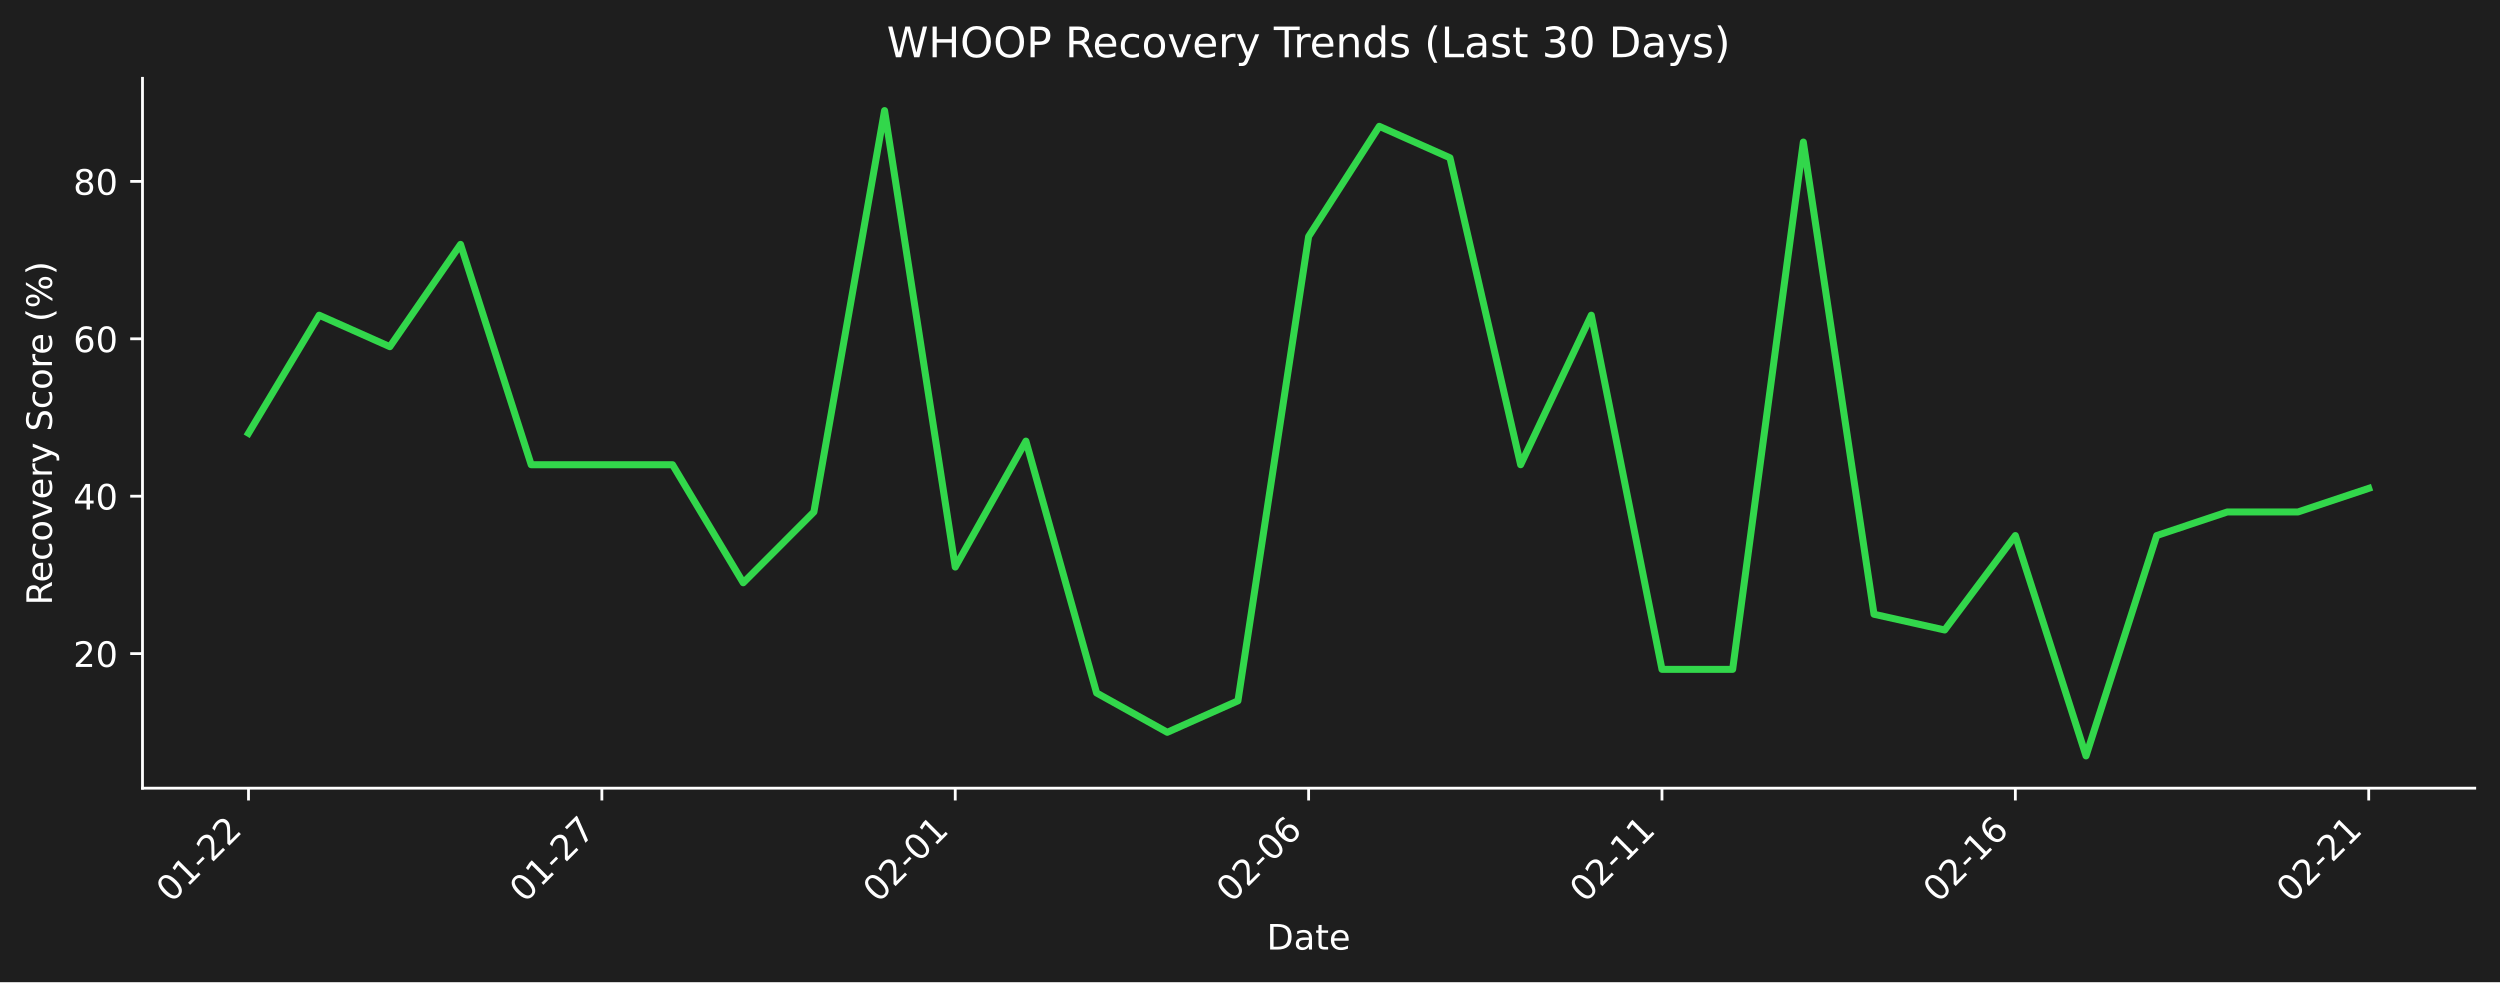
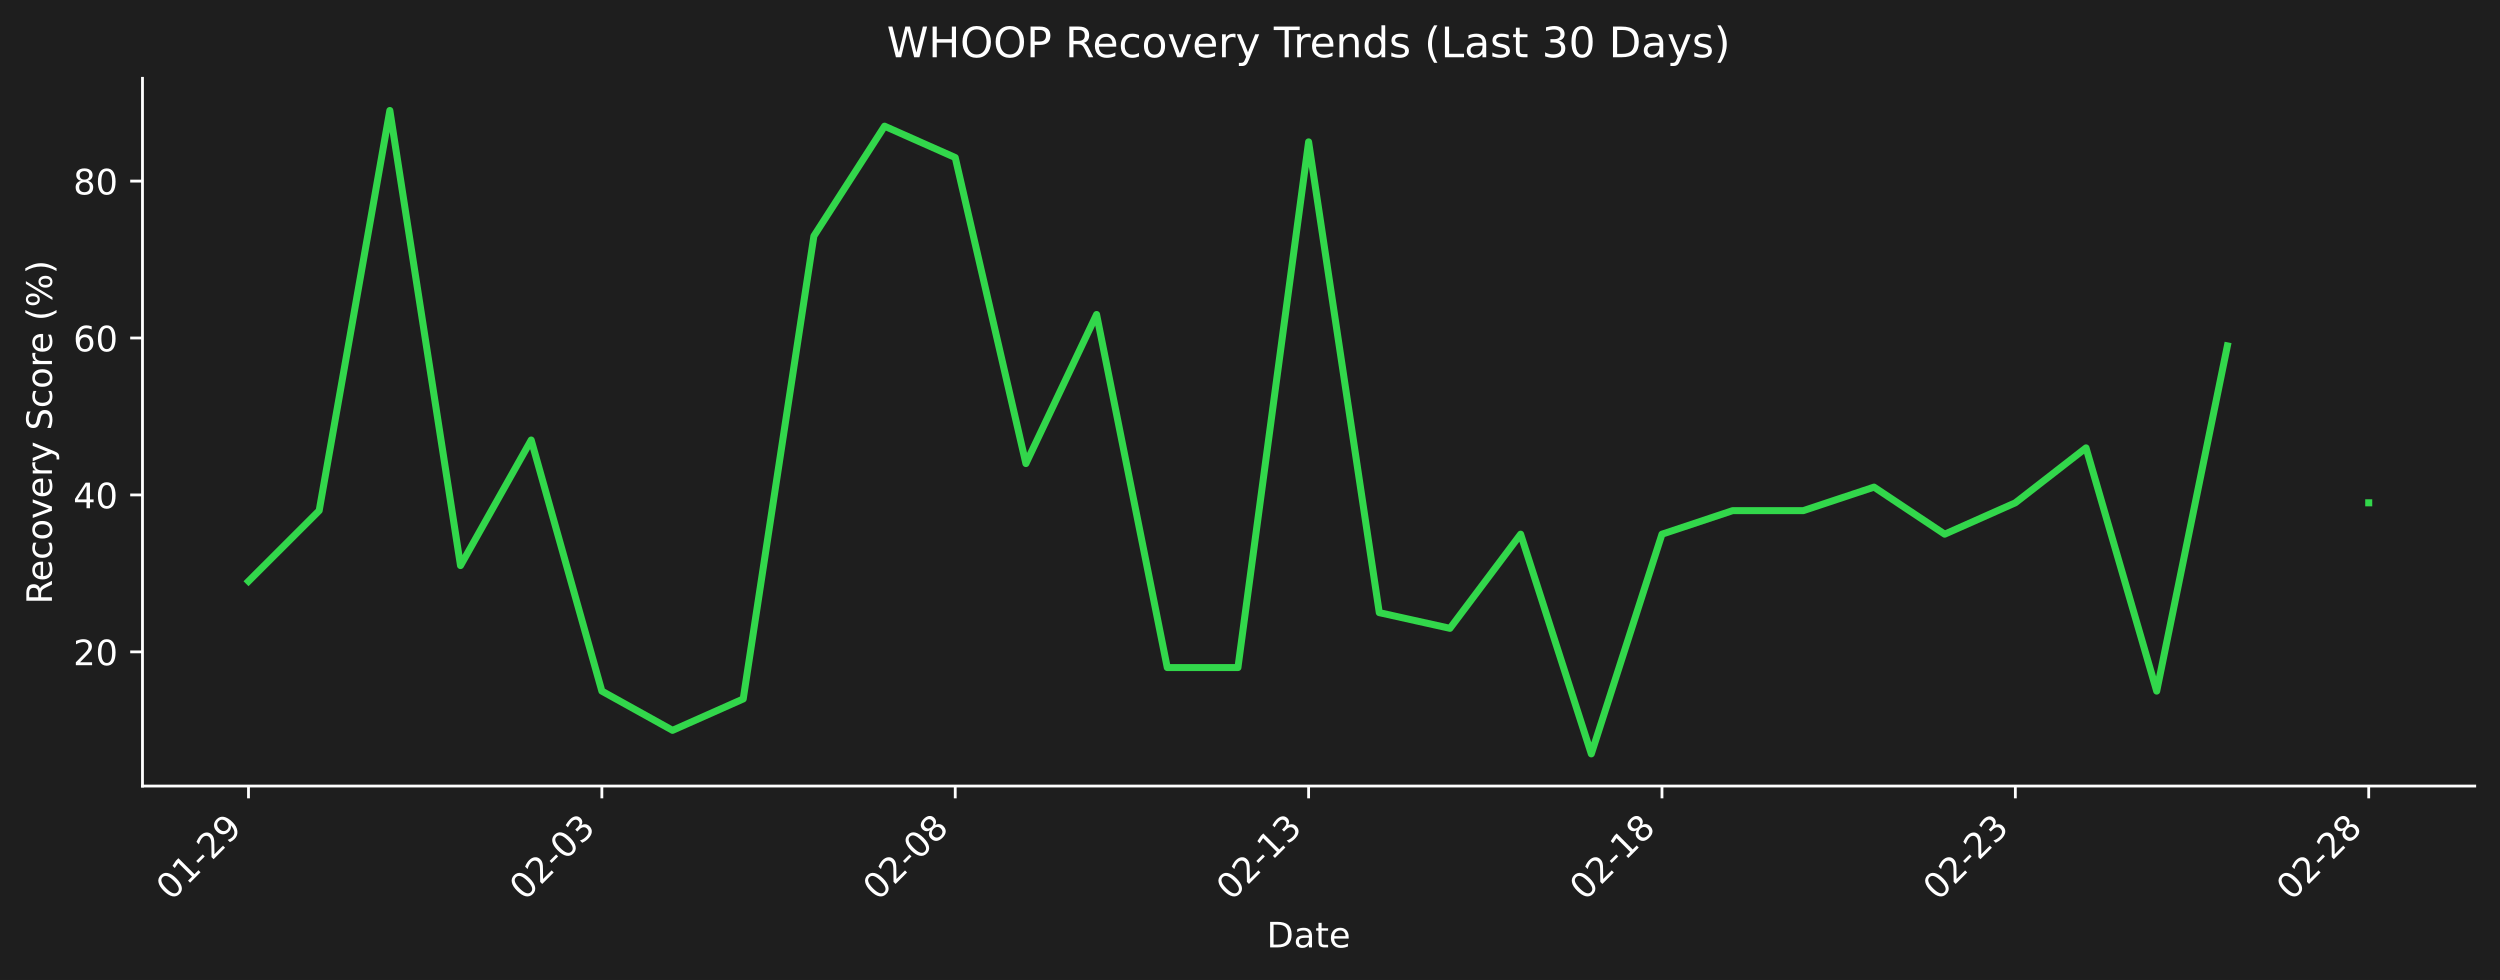
- <svg xmlns="http://www.w3.org/2000/svg" xmlns:xlink="http://www.w3.org/1999/xlink" width="712.388pt" height="279.863pt" viewBox="0 0 712.388 279.863" version="1.1">
+ <svg xmlns="http://www.w3.org/2000/svg" xmlns:xlink="http://www.w3.org/1999/xlink" width="712.433pt" height="279.271pt" viewBox="0 0 712.433 279.271" version="1.1">
  <defs>
    <style type="text/css">*{stroke-linejoin: round; stroke-linecap: butt}</style>
  </defs>
  <g id="figure_1">
    <g id="patch_1">
-       <path d="M 0 279.863  L 712.388 279.863  L 712.388 0  L 0 0  z " style="fill: #1e1e1e" />
+       <path d="M 0 279.271  L 712.433 279.271  L 712.433 0  L 0 0  z " style="fill: #1e1e1e" />
    </g>
    <g id="axes_1">
      <g id="patch_2">
-         <path d="M 40.603 224.595  L 705.188 224.595  L 705.188 22.318  L 40.603 22.318  L 40.603 224.595  z " style="fill: none" />
+         <path d="M 40.603 224.002  L 705.233 224.002  L 705.233 22.318  L 40.603 22.318  L 40.603 224.002  z " style="fill: none" />
      </g>
      <g id="matplotlib.axis_1">
        <g id="xtick_1">
          <g id="line2d_1">
            <defs>
-               <path id="m78d5b918ef" d="M 0 0  L 0 3.5  " style="stroke: #ffffff; stroke-width: 0.8" />
+               <path id="m4aaf29b519" d="M 0 0  L 0 3.5  " style="stroke: #ffffff; stroke-width: 0.8" />
            </defs>
            <g>
-               <use xlink:href="#m78d5b918ef" x="70.812" y="224.595" style="fill: #ffffff; stroke: #ffffff; stroke-width: 0.8" />
+               <use xlink:href="#m4aaf29b519" x="70.814" y="224.002" style="fill: #ffffff; stroke: #ffffff; stroke-width: 0.8" />
            </g>
          </g>
          <g id="text_1">
-             <g style="fill: #ffffff" transform="translate(48.794 257.5148) rotate(-45) scale(0.1 -0.1)">
+             <g style="fill: #ffffff" transform="translate(48.79604 256.9221) rotate(-45) scale(0.1 -0.1)">
              <defs>
                <path id="DejaVuSans-30" d="M 2034 4250  Q 1547 4250 1301 3770  Q 1056 3291 1056 2328  Q 1056 1369 1301 889  Q 1547 409 2034 409  Q 2525 409 2770 889  Q 3016 1369 3016 2328  Q 3016 3291 2770 3770  Q 2525 4250 2034 4250  z M 2034 4750  Q 2819 4750 3233 4129  Q 3647 3509 3647 2328  Q 3647 1150 3233 529  Q 2819 -91 2034 -91  Q 1250 -91 836 529  Q 422 1150 422 2328  Q 422 3509 836 4129  Q 1250 4750 2034 4750  z " transform="scale(0.015625)" />
                <path id="DejaVuSans-31" d="M 794 531  L 1825 531  L 1825 4091  L 703 3866  L 703 4441  L 1819 4666  L 2450 4666  L 2450 531  L 3481 531  L 3481 0  L 794 0  L 794 531  z " transform="scale(0.015625)" />
                <path id="DejaVuSans-2d" d="M 313 2009  L 1997 2009  L 1997 1497  L 313 1497  L 313 2009  z " transform="scale(0.015625)" />
                <path id="DejaVuSans-32" d="M 1228 531  L 3431 531  L 3431 0  L 469 0  L 469 531  Q 828 903 1448 1529  Q 2069 2156 2228 2338  Q 2531 2678 2651 2914  Q 2772 3150 2772 3378  Q 2772 3750 2511 3984  Q 2250 4219 1831 4219  Q 1534 4219 1204 4116  Q 875 4013 500 3803  L 500 4441  Q 881 4594 1212 4672  Q 1544 4750 1819 4750  Q 2544 4750 2975 4387  Q 3406 4025 3406 3419  Q 3406 3131 3298 2873  Q 3191 2616 2906 2266  Q 2828 2175 2409 1742  Q 1991 1309 1228 531  z " transform="scale(0.015625)" />
+                 <path id="DejaVuSans-39" d="M 703 97  L 703 672  Q 941 559 1184 500  Q 1428 441 1663 441  Q 2288 441 2617 861  Q 2947 1281 2994 2138  Q 2813 1869 2534 1725  Q 2256 1581 1919 1581  Q 1219 1581 811 2004  Q 403 2428 403 3163  Q 403 3881 828 4315  Q 1253 4750 1959 4750  Q 2769 4750 3195 4129  Q 3622 3509 3622 2328  Q 3622 1225 3098 567  Q 2575 -91 1691 -91  Q 1453 -91 1209 -44  Q 966 3 703 97  z M 1959 2075  Q 2384 2075 2632 2365  Q 2881 2656 2881 3163  Q 2881 3666 2632 3958  Q 2384 4250 1959 4250  Q 1534 4250 1286 3958  Q 1038 3666 1038 3163  Q 1038 2656 1286 2365  Q 1534 2075 1959 2075  z " transform="scale(0.015625)" />
              </defs>
              <use xlink:href="#DejaVuSans-30" />
              <use xlink:href="#DejaVuSans-31" transform="translate(63.62305 0)" />
              <use xlink:href="#DejaVuSans-2d" transform="translate(127.2461 0)" />
              <use xlink:href="#DejaVuSans-32" transform="translate(163.3301 0)" />
-               <use xlink:href="#DejaVuSans-32" transform="translate(226.9531 0)" />
+               <use xlink:href="#DejaVuSans-39" transform="translate(226.9531 0)" />
            </g>
          </g>
        </g>
        <g id="xtick_2">
          <g id="line2d_2">
            <g>
-               <use xlink:href="#m78d5b918ef" x="171.506" y="224.595" style="fill: #ffffff; stroke: #ffffff; stroke-width: 0.8" />
+               <use xlink:href="#m4aaf29b519" x="171.515" y="224.002" style="fill: #ffffff; stroke: #ffffff; stroke-width: 0.8" />
            </g>
          </g>
          <g id="text_2">
-             <g style="fill: #ffffff" transform="translate(149.4887 257.5148) rotate(-45) scale(0.1 -0.1)">
-               <defs>
-                 <path id="DejaVuSans-37" d="M 525 4666  L 3525 4666  L 3525 4397  L 1831 0  L 1172 0  L 2766 4134  L 525 4134  L 525 4666  z " transform="scale(0.015625)" />
-               </defs>
-               <use xlink:href="#DejaVuSans-30" />
-               <use xlink:href="#DejaVuSans-31" transform="translate(63.62305 0)" />
-               <use xlink:href="#DejaVuSans-2d" transform="translate(127.2461 0)" />
-               <use xlink:href="#DejaVuSans-32" transform="translate(163.3301 0)" />
-               <use xlink:href="#DejaVuSans-37" transform="translate(226.9531 0)" />
+             <g style="fill: #ffffff" transform="translate(149.4976 256.9221) rotate(-45) scale(0.1 -0.1)">
+               <defs>
+                 <path id="DejaVuSans-33" d="M 2597 2516  Q 3050 2419 3304 2112  Q 3559 1806 3559 1356  Q 3559 666 3084 287  Q 2609 -91 1734 -91  Q 1441 -91 1130 -33  Q 819 25 488 141  L 488 750  Q 750 597 1062 519  Q 1375 441 1716 441  Q 2309 441 2620 675  Q 2931 909 2931 1356  Q 2931 1769 2642 2001  Q 2353 2234 1838 2234  L 1294 2234  L 1294 2753  L 1863 2753  Q 2328 2753 2575 2939  Q 2822 3125 2822 3475  Q 2822 3834 2567 4026  Q 2313 4219 1838 4219  Q 1578 4219 1281 4162  Q 984 4106 628 3988  L 628 4550  Q 988 4650 1302 4700  Q 1616 4750 1894 4750  Q 2613 4750 3031 4423  Q 3450 4097 3450 3541  Q 3450 3153 3228 2886  Q 3006 2619 2597 2516  z " transform="scale(0.015625)" />
+               </defs>
+               <use xlink:href="#DejaVuSans-30" />
+               <use xlink:href="#DejaVuSans-32" transform="translate(63.62305 0)" />
+               <use xlink:href="#DejaVuSans-2d" transform="translate(127.2461 0)" />
+               <use xlink:href="#DejaVuSans-30" transform="translate(163.3301 0)" />
+               <use xlink:href="#DejaVuSans-33" transform="translate(226.9531 0)" />
            </g>
          </g>
        </g>
        <g id="xtick_3">
          <g id="line2d_3">
            <g>
-               <use xlink:href="#m78d5b918ef" x="272.201" y="224.595" style="fill: #ffffff; stroke: #ffffff; stroke-width: 0.8" />
+               <use xlink:href="#m4aaf29b519" x="272.217" y="224.002" style="fill: #ffffff; stroke: #ffffff; stroke-width: 0.8" />
            </g>
          </g>
          <g id="text_3">
-             <g style="fill: #ffffff" transform="translate(250.1834 257.5148) rotate(-45) scale(0.1 -0.1)">
+             <g style="fill: #ffffff" transform="translate(250.1991 256.9221) rotate(-45) scale(0.1 -0.1)">
+               <defs>
+                 <path id="DejaVuSans-38" d="M 2034 2216  Q 1584 2216 1326 1975  Q 1069 1734 1069 1313  Q 1069 891 1326 650  Q 1584 409 2034 409  Q 2484 409 2743 651  Q 3003 894 3003 1313  Q 3003 1734 2745 1975  Q 2488 2216 2034 2216  z M 1403 2484  Q 997 2584 770 2862  Q 544 3141 544 3541  Q 544 4100 942 4425  Q 1341 4750 2034 4750  Q 2731 4750 3128 4425  Q 3525 4100 3525 3541  Q 3525 3141 3298 2862  Q 3072 2584 2669 2484  Q 3125 2378 3379 2068  Q 3634 1759 3634 1313  Q 3634 634 3220 271  Q 2806 -91 2034 -91  Q 1263 -91 848 271  Q 434 634 434 1313  Q 434 1759 690 2068  Q 947 2378 1403 2484  z M 1172 3481  Q 1172 3119 1398 2916  Q 1625 2713 2034 2713  Q 2441 2713 2670 2916  Q 2900 3119 2900 3481  Q 2900 3844 2670 4047  Q 2441 4250 2034 4250  Q 1625 4250 1398 4047  Q 1172 3844 1172 3481  z " transform="scale(0.015625)" />
+               </defs>
              <use xlink:href="#DejaVuSans-30" />
              <use xlink:href="#DejaVuSans-32" transform="translate(63.62305 0)" />
              <use xlink:href="#DejaVuSans-2d" transform="translate(127.2461 0)" />
              <use xlink:href="#DejaVuSans-30" transform="translate(163.3301 0)" />
-               <use xlink:href="#DejaVuSans-31" transform="translate(226.9531 0)" />
+               <use xlink:href="#DejaVuSans-38" transform="translate(226.9531 0)" />
            </g>
          </g>
        </g>
        <g id="xtick_4">
          <g id="line2d_4">
            <g>
-               <use xlink:href="#m78d5b918ef" x="372.896" y="224.595" style="fill: #ffffff; stroke: #ffffff; stroke-width: 0.8" />
+               <use xlink:href="#m4aaf29b519" x="372.918" y="224.002" style="fill: #ffffff; stroke: #ffffff; stroke-width: 0.8" />
            </g>
          </g>
          <g id="text_4">
-             <g style="fill: #ffffff" transform="translate(350.8781 257.5148) rotate(-45) scale(0.1 -0.1)">
-               <defs>
-                 <path id="DejaVuSans-36" d="M 2113 2584  Q 1688 2584 1439 2293  Q 1191 2003 1191 1497  Q 1191 994 1439 701  Q 1688 409 2113 409  Q 2538 409 2786 701  Q 3034 994 3034 1497  Q 3034 2003 2786 2293  Q 2538 2584 2113 2584  z M 3366 4563  L 3366 3988  Q 3128 4100 2886 4159  Q 2644 4219 2406 4219  Q 1781 4219 1451 3797  Q 1122 3375 1075 2522  Q 1259 2794 1537 2939  Q 1816 3084 2150 3084  Q 2853 3084 3261 2657  Q 3669 2231 3669 1497  Q 3669 778 3244 343  Q 2819 -91 2113 -91  Q 1303 -91 875 529  Q 447 1150 447 2328  Q 447 3434 972 4092  Q 1497 4750 2381 4750  Q 2619 4750 2861 4703  Q 3103 4656 3366 4563  z " transform="scale(0.015625)" />
-               </defs>
-               <use xlink:href="#DejaVuSans-30" />
-               <use xlink:href="#DejaVuSans-32" transform="translate(63.62305 0)" />
-               <use xlink:href="#DejaVuSans-2d" transform="translate(127.2461 0)" />
-               <use xlink:href="#DejaVuSans-30" transform="translate(163.3301 0)" />
-               <use xlink:href="#DejaVuSans-36" transform="translate(226.9531 0)" />
+             <g style="fill: #ffffff" transform="translate(350.9006 256.9221) rotate(-45) scale(0.1 -0.1)">
+               <use xlink:href="#DejaVuSans-30" />
+               <use xlink:href="#DejaVuSans-32" transform="translate(63.62305 0)" />
+               <use xlink:href="#DejaVuSans-2d" transform="translate(127.2461 0)" />
+               <use xlink:href="#DejaVuSans-31" transform="translate(163.3301 0)" />
+               <use xlink:href="#DejaVuSans-33" transform="translate(226.9531 0)" />
            </g>
          </g>
        </g>
        <g id="xtick_5">
          <g id="line2d_5">
            <g>
-               <use xlink:href="#m78d5b918ef" x="473.59" y="224.595" style="fill: #ffffff; stroke: #ffffff; stroke-width: 0.8" />
+               <use xlink:href="#m4aaf29b519" x="473.62" y="224.002" style="fill: #ffffff; stroke: #ffffff; stroke-width: 0.8" />
            </g>
          </g>
          <g id="text_5">
-             <g style="fill: #ffffff" transform="translate(451.5728 257.5148) rotate(-45) scale(0.1 -0.1)">
+             <g style="fill: #ffffff" transform="translate(451.6021 256.9221) rotate(-45) scale(0.1 -0.1)">
              <use xlink:href="#DejaVuSans-30" />
              <use xlink:href="#DejaVuSans-32" transform="translate(63.62305 0)" />
              <use xlink:href="#DejaVuSans-2d" transform="translate(127.2461 0)" />
              <use xlink:href="#DejaVuSans-31" transform="translate(163.3301 0)" />
-               <use xlink:href="#DejaVuSans-31" transform="translate(226.9531 0)" />
+               <use xlink:href="#DejaVuSans-38" transform="translate(226.9531 0)" />
            </g>
          </g>
        </g>
        <g id="xtick_6">
          <g id="line2d_6">
            <g>
-               <use xlink:href="#m78d5b918ef" x="574.285" y="224.595" style="fill: #ffffff; stroke: #ffffff; stroke-width: 0.8" />
+               <use xlink:href="#m4aaf29b519" x="574.321" y="224.002" style="fill: #ffffff; stroke: #ffffff; stroke-width: 0.8" />
            </g>
          </g>
          <g id="text_6">
-             <g style="fill: #ffffff" transform="translate(552.2675 257.5148) rotate(-45) scale(0.1 -0.1)">
-               <use xlink:href="#DejaVuSans-30" />
-               <use xlink:href="#DejaVuSans-32" transform="translate(63.62305 0)" />
-               <use xlink:href="#DejaVuSans-2d" transform="translate(127.2461 0)" />
-               <use xlink:href="#DejaVuSans-31" transform="translate(163.3301 0)" />
-               <use xlink:href="#DejaVuSans-36" transform="translate(226.9531 0)" />
+             <g style="fill: #ffffff" transform="translate(552.3036 256.9221) rotate(-45) scale(0.1 -0.1)">
+               <use xlink:href="#DejaVuSans-30" />
+               <use xlink:href="#DejaVuSans-32" transform="translate(63.62305 0)" />
+               <use xlink:href="#DejaVuSans-2d" transform="translate(127.2461 0)" />
+               <use xlink:href="#DejaVuSans-32" transform="translate(163.3301 0)" />
+               <use xlink:href="#DejaVuSans-33" transform="translate(226.9531 0)" />
            </g>
          </g>
        </g>
        <g id="xtick_7">
          <g id="line2d_7">
            <g>
-               <use xlink:href="#m78d5b918ef" x="674.98" y="224.595" style="fill: #ffffff; stroke: #ffffff; stroke-width: 0.8" />
+               <use xlink:href="#m4aaf29b519" x="675.023" y="224.002" style="fill: #ffffff; stroke: #ffffff; stroke-width: 0.8" />
            </g>
          </g>
          <g id="text_7">
-             <g style="fill: #ffffff" transform="translate(652.9622 257.5148) rotate(-45) scale(0.1 -0.1)">
+             <g style="fill: #ffffff" transform="translate(653.0051 256.9221) rotate(-45) scale(0.1 -0.1)">
              <use xlink:href="#DejaVuSans-30" />
              <use xlink:href="#DejaVuSans-32" transform="translate(63.62305 0)" />
              <use xlink:href="#DejaVuSans-2d" transform="translate(127.2461 0)" />
              <use xlink:href="#DejaVuSans-32" transform="translate(163.3301 0)" />
-               <use xlink:href="#DejaVuSans-31" transform="translate(226.9531 0)" />
+               <use xlink:href="#DejaVuSans-38" transform="translate(226.9531 0)" />
            </g>
          </g>
        </g>
        <g id="text_8">
-           <g style="fill: #ffffff" transform="translate(360.9448 270.5838) scale(0.1 -0.1)">
+           <g style="fill: #ffffff" transform="translate(360.9673 269.9911) scale(0.1 -0.1)">
            <defs>
              <path id="DejaVuSans-44" d="M 1259 4147  L 1259 519  L 2022 519  Q 2988 519 3436 956  Q 3884 1394 3884 2338  Q 3884 3275 3436 3711  Q 2988 4147 2022 4147  L 1259 4147  z M 628 4666  L 1925 4666  Q 3281 4666 3915 4102  Q 4550 3538 4550 2338  Q 4550 1131 3912 565  Q 3275 0 1925 0  L 628 0  L 628 4666  z " transform="scale(0.015625)" />
              <path id="DejaVuSans-61" d="M 2194 1759  Q 1497 1759 1228 1600  Q 959 1441 959 1056  Q 959 750 1161 570  Q 1363 391 1709 391  Q 2188 391 2477 730  Q 2766 1069 2766 1631  L 2766 1759  L 2194 1759  z M 3341 1997  L 3341 0  L 2766 0  L 2766 531  Q 2569 213 2275 61  Q 1981 -91 1556 -91  Q 1019 -91 701 211  Q 384 513 384 1019  Q 384 1609 779 1909  Q 1175 2209 1959 2209  L 2766 2209  L 2766 2266  Q 2766 2663 2505 2880  Q 2244 3097 1772 3097  Q 1472 3097 1187 3025  Q 903 2953 641 2809  L 641 3341  Q 956 3463 1253 3523  Q 1550 3584 1831 3584  Q 2591 3584 2966 3190  Q 3341 2797 3341 1997  z " transform="scale(0.015625)" />
              <path id="DejaVuSans-74" d="M 1172 4494  L 1172 3500  L 2356 3500  L 2356 3053  L 1172 3053  L 1172 1153  Q 1172 725 1289 603  Q 1406 481 1766 481  L 2356 481  L 2356 0  L 1766 0  Q 1100 0 847 248  Q 594 497 594 1153  L 594 3053  L 172 3053  L 172 3500  L 594 3500  L 594 4494  L 1172 4494  z " transform="scale(0.015625)" />
              <path id="DejaVuSans-65" d="M 3597 1894  L 3597 1613  L 953 1613  Q 991 1019 1311 708  Q 1631 397 2203 397  Q 2534 397 2845 478  Q 3156 559 3463 722  L 3463 178  Q 3153 47 2828 -22  Q 2503 -91 2169 -91  Q 1331 -91 842 396  Q 353 884 353 1716  Q 353 2575 817 3079  Q 1281 3584 2069 3584  Q 2775 3584 3186 3129  Q 3597 2675 3597 1894  z M 3022 2063  Q 3016 2534 2758 2815  Q 2500 3097 2075 3097  Q 1594 3097 1305 2825  Q 1016 2553 972 2059  L 3022 2063  z " transform="scale(0.015625)" />
            </defs>
            <use xlink:href="#DejaVuSans-44" />
            <use xlink:href="#DejaVuSans-61" transform="translate(77.00195 0)" />
            <use xlink:href="#DejaVuSans-74" transform="translate(138.2812 0)" />
            <use xlink:href="#DejaVuSans-65" transform="translate(177.4902 0)" />
          </g>
        </g>
      </g>
      <g id="matplotlib.axis_2">
        <g id="ytick_1">
          <g id="line2d_8">
            <defs>
-               <path id="m88e902278e" d="M 0 0  L -3.5 0  " style="stroke: #ffffff; stroke-width: 0.8" />
+               <path id="m2c0f0a4ac9" d="M 0 0  L -3.5 0  " style="stroke: #ffffff; stroke-width: 0.8" />
            </defs>
            <g>
-               <use xlink:href="#m88e902278e" x="40.603" y="186.248" style="fill: #ffffff; stroke: #ffffff; stroke-width: 0.8" />
+               <use xlink:href="#m2c0f0a4ac9" x="40.603" y="185.767" style="fill: #ffffff; stroke: #ffffff; stroke-width: 0.8" />
            </g>
          </g>
          <g id="text_9">
-             <g style="fill: #ffffff" transform="translate(20.87813 190.0467) scale(0.1 -0.1)">
+             <g style="fill: #ffffff" transform="translate(20.87813 189.5664) scale(0.1 -0.1)">
              <use xlink:href="#DejaVuSans-32" />
              <use xlink:href="#DejaVuSans-30" transform="translate(63.62305 0)" />
            </g>
          </g>
        </g>
        <g id="ytick_2">
          <g id="line2d_9">
            <g>
-               <use xlink:href="#m88e902278e" x="40.603" y="141.397" style="fill: #ffffff; stroke: #ffffff; stroke-width: 0.8" />
+               <use xlink:href="#m2c0f0a4ac9" x="40.603" y="141.048" style="fill: #ffffff; stroke: #ffffff; stroke-width: 0.8" />
            </g>
          </g>
          <g id="text_10">
-             <g style="fill: #ffffff" transform="translate(20.87813 145.196) scale(0.1 -0.1)">
+             <g style="fill: #ffffff" transform="translate(20.87813 144.8471) scale(0.1 -0.1)">
              <defs>
                <path id="DejaVuSans-34" d="M 2419 4116  L 825 1625  L 2419 1625  L 2419 4116  z M 2253 4666  L 3047 4666  L 3047 1625  L 3713 1625  L 3713 1100  L 3047 1100  L 3047 0  L 2419 0  L 2419 1100  L 313 1100  L 313 1709  L 2253 4666  z " transform="scale(0.015625)" />
              </defs>
              <use xlink:href="#DejaVuSans-34" />
              <use xlink:href="#DejaVuSans-30" transform="translate(63.62305 0)" />
            </g>
          </g>
        </g>
        <g id="ytick_3">
          <g id="line2d_10">
            <g>
-               <use xlink:href="#m88e902278e" x="40.603" y="96.546" style="fill: #ffffff; stroke: #ffffff; stroke-width: 0.8" />
+               <use xlink:href="#m2c0f0a4ac9" x="40.603" y="96.329" style="fill: #ffffff; stroke: #ffffff; stroke-width: 0.8" />
            </g>
          </g>
          <g id="text_11">
-             <g style="fill: #ffffff" transform="translate(20.87813 100.3453) scale(0.1 -0.1)">
+             <g style="fill: #ffffff" transform="translate(20.87813 100.1278) scale(0.1 -0.1)">
+               <defs>
+                 <path id="DejaVuSans-36" d="M 2113 2584  Q 1688 2584 1439 2293  Q 1191 2003 1191 1497  Q 1191 994 1439 701  Q 1688 409 2113 409  Q 2538 409 2786 701  Q 3034 994 3034 1497  Q 3034 2003 2786 2293  Q 2538 2584 2113 2584  z M 3366 4563  L 3366 3988  Q 3128 4100 2886 4159  Q 2644 4219 2406 4219  Q 1781 4219 1451 3797  Q 1122 3375 1075 2522  Q 1259 2794 1537 2939  Q 1816 3084 2150 3084  Q 2853 3084 3261 2657  Q 3669 2231 3669 1497  Q 3669 778 3244 343  Q 2819 -91 2113 -91  Q 1303 -91 875 529  Q 447 1150 447 2328  Q 447 3434 972 4092  Q 1497 4750 2381 4750  Q 2619 4750 2861 4703  Q 3103 4656 3366 4563  z " transform="scale(0.015625)" />
+               </defs>
              <use xlink:href="#DejaVuSans-36" />
              <use xlink:href="#DejaVuSans-30" transform="translate(63.62305 0)" />
            </g>
          </g>
        </g>
        <g id="ytick_4">
          <g id="line2d_11">
            <g>
-               <use xlink:href="#m88e902278e" x="40.603" y="51.695" style="fill: #ffffff; stroke: #ffffff; stroke-width: 0.8" />
+               <use xlink:href="#m2c0f0a4ac9" x="40.603" y="51.609" style="fill: #ffffff; stroke: #ffffff; stroke-width: 0.8" />
            </g>
          </g>
          <g id="text_12">
-             <g style="fill: #ffffff" transform="translate(20.87813 55.49457) scale(0.1 -0.1)">
-               <defs>
-                 <path id="DejaVuSans-38" d="M 2034 2216  Q 1584 2216 1326 1975  Q 1069 1734 1069 1313  Q 1069 891 1326 650  Q 1584 409 2034 409  Q 2484 409 2743 651  Q 3003 894 3003 1313  Q 3003 1734 2745 1975  Q 2488 2216 2034 2216  z M 1403 2484  Q 997 2584 770 2862  Q 544 3141 544 3541  Q 544 4100 942 4425  Q 1341 4750 2034 4750  Q 2731 4750 3128 4425  Q 3525 4100 3525 3541  Q 3525 3141 3298 2862  Q 3072 2584 2669 2484  Q 3125 2378 3379 2068  Q 3634 1759 3634 1313  Q 3634 634 3220 271  Q 2806 -91 2034 -91  Q 1263 -91 848 271  Q 434 634 434 1313  Q 434 1759 690 2068  Q 947 2378 1403 2484  z M 1172 3481  Q 1172 3119 1398 2916  Q 1625 2713 2034 2713  Q 2441 2713 2670 2916  Q 2900 3119 2900 3481  Q 2900 3844 2670 4047  Q 2441 4250 2034 4250  Q 1625 4250 1398 4047  Q 1172 3844 1172 3481  z " transform="scale(0.015625)" />
-               </defs>
+             <g style="fill: #ffffff" transform="translate(20.87813 55.40849) scale(0.1 -0.1)">
              <use xlink:href="#DejaVuSans-38" />
              <use xlink:href="#DejaVuSans-30" transform="translate(63.62305 0)" />
            </g>
          </g>
        </g>
        <g id="text_13">
-           <g style="fill: #ffffff" transform="translate(14.79844 172.4745) rotate(-90) scale(0.1 -0.1)">
+           <g style="fill: #ffffff" transform="translate(14.79844 172.1781) rotate(-90) scale(0.1 -0.1)">
            <defs>
              <path id="DejaVuSans-52" d="M 2841 2188  Q 3044 2119 3236 1894  Q 3428 1669 3622 1275  L 4263 0  L 3584 0  L 2988 1197  Q 2756 1666 2539 1819  Q 2322 1972 1947 1972  L 1259 1972  L 1259 0  L 628 0  L 628 4666  L 2053 4666  Q 2853 4666 3247 4331  Q 3641 3997 3641 3322  Q 3641 2881 3436 2590  Q 3231 2300 2841 2188  z M 1259 4147  L 1259 2491  L 2053 2491  Q 2509 2491 2742 2702  Q 2975 2913 2975 3322  Q 2975 3731 2742 3939  Q 2509 4147 2053 4147  L 1259 4147  z " transform="scale(0.015625)" />
              <path id="DejaVuSans-63" d="M 3122 3366  L 3122 2828  Q 2878 2963 2633 3030  Q 2388 3097 2138 3097  Q 1578 3097 1268 2742  Q 959 2388 959 1747  Q 959 1106 1268 751  Q 1578 397 2138 397  Q 2388 397 2633 464  Q 2878 531 3122 666  L 3122 134  Q 2881 22 2623 -34  Q 2366 -91 2075 -91  Q 1284 -91 818 406  Q 353 903 353 1747  Q 353 2603 823 3093  Q 1294 3584 2113 3584  Q 2378 3584 2631 3529  Q 2884 3475 3122 3366  z " transform="scale(0.015625)" />
              <path id="DejaVuSans-6f" d="M 1959 3097  Q 1497 3097 1228 2736  Q 959 2375 959 1747  Q 959 1119 1226 758  Q 1494 397 1959 397  Q 2419 397 2687 759  Q 2956 1122 2956 1747  Q 2956 2369 2687 2733  Q 2419 3097 1959 3097  z M 1959 3584  Q 2709 3584 3137 3096  Q 3566 2609 3566 1747  Q 3566 888 3137 398  Q 2709 -91 1959 -91  Q 1206 -91 779 398  Q 353 888 353 1747  Q 353 2609 779 3096  Q 1206 3584 1959 3584  z " transform="scale(0.015625)" />
              <path id="DejaVuSans-76" d="M 191 3500  L 800 3500  L 1894 563  L 2988 3500  L 3597 3500  L 2284 0  L 1503 0  L 191 3500  z " transform="scale(0.015625)" />
              <path id="DejaVuSans-72" d="M 2631 2963  Q 2534 3019 2420 3045  Q 2306 3072 2169 3072  Q 1681 3072 1420 2755  Q 1159 2438 1159 1844  L 1159 0  L 581 0  L 581 3500  L 1159 3500  L 1159 2956  Q 1341 3275 1631 3429  Q 1922 3584 2338 3584  Q 2397 3584 2469 3576  Q 2541 3569 2628 3553  L 2631 2963  z " transform="scale(0.015625)" />
              <path id="DejaVuSans-79" d="M 2059 -325  Q 1816 -950 1584 -1140  Q 1353 -1331 966 -1331  L 506 -1331  L 506 -850  L 844 -850  Q 1081 -850 1212 -737  Q 1344 -625 1503 -206  L 1606 56  L 191 3500  L 800 3500  L 1894 763  L 2988 3500  L 3597 3500  L 2059 -325  z " transform="scale(0.015625)" />
              <path id="DejaVuSans-20" transform="scale(0.015625)" />
              <path id="DejaVuSans-53" d="M 3425 4513  L 3425 3897  Q 3066 4069 2747 4153  Q 2428 4238 2131 4238  Q 1616 4238 1336 4038  Q 1056 3838 1056 3469  Q 1056 3159 1242 3001  Q 1428 2844 1947 2747  L 2328 2669  Q 3034 2534 3370 2195  Q 3706 1856 3706 1288  Q 3706 609 3251 259  Q 2797 -91 1919 -91  Q 1588 -91 1214 -16  Q 841 59 441 206  L 441 856  Q 825 641 1194 531  Q 1563 422 1919 422  Q 2459 422 2753 634  Q 3047 847 3047 1241  Q 3047 1584 2836 1778  Q 2625 1972 2144 2069  L 1759 2144  Q 1053 2284 737 2584  Q 422 2884 422 3419  Q 422 4038 858 4394  Q 1294 4750 2059 4750  Q 2388 4750 2728 4690  Q 3069 4631 3425 4513  z " transform="scale(0.015625)" />
              <path id="DejaVuSans-28" d="M 1984 4856  Q 1566 4138 1362 3434  Q 1159 2731 1159 2009  Q 1159 1288 1364 580  Q 1569 -128 1984 -844  L 1484 -844  Q 1016 -109 783 600  Q 550 1309 550 2009  Q 550 2706 781 3412  Q 1013 4119 1484 4856  L 1984 4856  z " transform="scale(0.015625)" />
              <path id="DejaVuSans-25" d="M 4653 2053  Q 4381 2053 4226 1822  Q 4072 1591 4072 1178  Q 4072 772 4226 539  Q 4381 306 4653 306  Q 4919 306 5073 539  Q 5228 772 5228 1178  Q 5228 1588 5073 1820  Q 4919 2053 4653 2053  z M 4653 2450  Q 5147 2450 5437 2106  Q 5728 1763 5728 1178  Q 5728 594 5436 251  Q 5144 -91 4653 -91  Q 4153 -91 3862 251  Q 3572 594 3572 1178  Q 3572 1766 3864 2108  Q 4156 2450 4653 2450  z M 1428 4353  Q 1159 4353 1004 4120  Q 850 3888 850 3481  Q 850 3069 1003 2837  Q 1156 2606 1428 2606  Q 1700 2606 1854 2837  Q 2009 3069 2009 3481  Q 2009 3884 1853 4118  Q 1697 4353 1428 4353  z M 4250 4750  L 4750 4750  L 1831 -91  L 1331 -91  L 4250 4750  z M 1428 4750  Q 1922 4750 2215 4408  Q 2509 4066 2509 3481  Q 2509 2891 2217 2550  Q 1925 2209 1428 2209  Q 931 2209 642 2551  Q 353 2894 353 3481  Q 353 4063 643 4406  Q 934 4750 1428 4750  z " transform="scale(0.015625)" />
              <path id="DejaVuSans-29" d="M 513 4856  L 1013 4856  Q 1481 4119 1714 3412  Q 1947 2706 1947 2009  Q 1947 1309 1714 600  Q 1481 -109 1013 -844  L 513 -844  Q 928 -128 1133 580  Q 1338 1288 1338 2009  Q 1338 2731 1133 3434  Q 928 4138 513 4856  z " transform="scale(0.015625)" />
            </defs>
            <use xlink:href="#DejaVuSans-52" />
            <use xlink:href="#DejaVuSans-65" transform="translate(64.98242 0)" />
            <use xlink:href="#DejaVuSans-63" transform="translate(126.5059 0)" />
            <use xlink:href="#DejaVuSans-6f" transform="translate(181.4863 0)" />
            <use xlink:href="#DejaVuSans-76" transform="translate(242.668 0)" />
            <use xlink:href="#DejaVuSans-65" transform="translate(301.8477 0)" />
            <use xlink:href="#DejaVuSans-72" transform="translate(363.3711 0)" />
            <use xlink:href="#DejaVuSans-79" transform="translate(404.4844 0)" />
            <use xlink:href="#DejaVuSans-20" transform="translate(463.6641 0)" />
            <use xlink:href="#DejaVuSans-53" transform="translate(495.4512 0)" />
            <use xlink:href="#DejaVuSans-63" transform="translate(558.9277 0)" />
            <use xlink:href="#DejaVuSans-6f" transform="translate(613.9082 0)" />
            <use xlink:href="#DejaVuSans-72" transform="translate(675.0898 0)" />
            <use xlink:href="#DejaVuSans-65" transform="translate(713.9531 0)" />
            <use xlink:href="#DejaVuSans-20" transform="translate(775.4766 0)" />
            <use xlink:href="#DejaVuSans-28" transform="translate(807.2637 0)" />
            <use xlink:href="#DejaVuSans-25" transform="translate(846.2773 0)" />
            <use xlink:href="#DejaVuSans-29" transform="translate(941.2969 0)" />
          </g>
        </g>
      </g>
      <g id="line2d_12">
-         <path d="M 70.812 123.457  L 90.95 89.818  L 111.089 98.789  L 131.228 69.636  L 151.367 132.427  L 171.506 132.427  L 191.645 132.427  L 211.784 166.065  L 231.923 145.882  L 252.062 31.513  L 272.201 161.58  L 292.34 125.699  L 312.479 197.46  L 332.618 208.673  L 352.757 199.703  L 372.896 67.393  L 393.035 35.998  L 413.174 44.968  L 433.312 132.427  L 453.451 89.818  L 473.59 190.733  L 493.729 190.733  L 513.868 40.483  L 534.007 175.035  L 554.146 179.52  L 574.285 152.609  L 594.424 215.4  L 614.563 152.609  L 634.702 145.882  L 654.841 145.882  L 674.98 139.154  " clip-path="url(#p1bc0fe0021)" style="fill: none; stroke: #32d74b; stroke-width: 2; stroke-linecap: square" />
+         <path d="M 70.814 165.643  L 90.954 145.52  L 111.094 31.486  L 131.234 161.172  L 151.375 125.396  L 171.515 196.947  L 191.655 208.127  L 211.796 199.183  L 231.936 67.261  L 252.076 35.958  L 272.217 44.901  L 292.357 132.104  L 312.497 89.621  L 332.638 190.239  L 352.778 190.239  L 372.918 40.429  L 393.058 174.587  L 413.199 179.059  L 433.339 152.228  L 453.479 214.835  L 473.62 152.228  L 493.76 145.52  L 513.9 145.52  L 534.041 138.812  L 554.181 152.228  L 574.321 143.284  L 594.461 127.632  L 614.602 196.947  L 634.742 98.565  M 675.023 143.284  " clip-path="url(#pf57fc769d6)" style="fill: none; stroke: #32d74b; stroke-width: 2; stroke-linecap: square" />
      </g>
      <g id="patch_3">
-         <path d="M 40.603 224.595  L 40.603 22.318  " style="fill: none; stroke: #ffffff; stroke-width: 0.8; stroke-linejoin: miter; stroke-linecap: square" />
+         <path d="M 40.603 224.002  L 40.603 22.318  " style="fill: none; stroke: #ffffff; stroke-width: 0.8; stroke-linejoin: miter; stroke-linecap: square" />
      </g>
      <g id="patch_4">
-         <path d="M 40.603 224.595  L 705.188 224.595  " style="fill: none; stroke: #ffffff; stroke-width: 0.8; stroke-linejoin: miter; stroke-linecap: square" />
+         <path d="M 40.603 224.002  L 705.233 224.002  " style="fill: none; stroke: #ffffff; stroke-width: 0.8; stroke-linejoin: miter; stroke-linecap: square" />
      </g>
      <g id="text_14">
-         <g style="fill: #ffffff" transform="translate(252.7016 16.31812) scale(0.12 -0.12)">
+         <g style="fill: #ffffff" transform="translate(252.7241 16.31812) scale(0.12 -0.12)">
          <defs>
            <path id="DejaVuSans-57" d="M 213 4666  L 850 4666  L 1831 722  L 2809 4666  L 3519 4666  L 4500 722  L 5478 4666  L 6119 4666  L 4947 0  L 4153 0  L 3169 4050  L 2175 0  L 1381 0  L 213 4666  z " transform="scale(0.015625)" />
            <path id="DejaVuSans-48" d="M 628 4666  L 1259 4666  L 1259 2753  L 3553 2753  L 3553 4666  L 4184 4666  L 4184 0  L 3553 0  L 3553 2222  L 1259 2222  L 1259 0  L 628 0  L 628 4666  z " transform="scale(0.015625)" />
            <path id="DejaVuSans-4f" d="M 2522 4238  Q 1834 4238 1429 3725  Q 1025 3213 1025 2328  Q 1025 1447 1429 934  Q 1834 422 2522 422  Q 3209 422 3611 934  Q 4013 1447 4013 2328  Q 4013 3213 3611 3725  Q 3209 4238 2522 4238  z M 2522 4750  Q 3503 4750 4090 4092  Q 4678 3434 4678 2328  Q 4678 1225 4090 567  Q 3503 -91 2522 -91  Q 1538 -91 948 565  Q 359 1222 359 2328  Q 359 3434 948 4092  Q 1538 4750 2522 4750  z " transform="scale(0.015625)" />
            <path id="DejaVuSans-50" d="M 1259 4147  L 1259 2394  L 2053 2394  Q 2494 2394 2734 2622  Q 2975 2850 2975 3272  Q 2975 3691 2734 3919  Q 2494 4147 2053 4147  L 1259 4147  z M 628 4666  L 2053 4666  Q 2838 4666 3239 4311  Q 3641 3956 3641 3272  Q 3641 2581 3239 2228  Q 2838 1875 2053 1875  L 1259 1875  L 1259 0  L 628 0  L 628 4666  z " transform="scale(0.015625)" />
            <path id="DejaVuSans-54" d="M -19 4666  L 3928 4666  L 3928 4134  L 2272 4134  L 2272 0  L 1638 0  L 1638 4134  L -19 4134  L -19 4666  z " transform="scale(0.015625)" />
            <path id="DejaVuSans-6e" d="M 3513 2113  L 3513 0  L 2938 0  L 2938 2094  Q 2938 2591 2744 2837  Q 2550 3084 2163 3084  Q 1697 3084 1428 2787  Q 1159 2491 1159 1978  L 1159 0  L 581 0  L 581 3500  L 1159 3500  L 1159 2956  Q 1366 3272 1645 3428  Q 1925 3584 2291 3584  Q 2894 3584 3203 3211  Q 3513 2838 3513 2113  z " transform="scale(0.015625)" />
            <path id="DejaVuSans-64" d="M 2906 2969  L 2906 4863  L 3481 4863  L 3481 0  L 2906 0  L 2906 525  Q 2725 213 2448 61  Q 2172 -91 1784 -91  Q 1150 -91 751 415  Q 353 922 353 1747  Q 353 2572 751 3078  Q 1150 3584 1784 3584  Q 2172 3584 2448 3432  Q 2725 3281 2906 2969  z M 947 1747  Q 947 1113 1208 752  Q 1469 391 1925 391  Q 2381 391 2643 752  Q 2906 1113 2906 1747  Q 2906 2381 2643 2742  Q 2381 3103 1925 3103  Q 1469 3103 1208 2742  Q 947 2381 947 1747  z " transform="scale(0.015625)" />
            <path id="DejaVuSans-73" d="M 2834 3397  L 2834 2853  Q 2591 2978 2328 3040  Q 2066 3103 1784 3103  Q 1356 3103 1142 2972  Q 928 2841 928 2578  Q 928 2378 1081 2264  Q 1234 2150 1697 2047  L 1894 2003  Q 2506 1872 2764 1633  Q 3022 1394 3022 966  Q 3022 478 2636 193  Q 2250 -91 1575 -91  Q 1294 -91 989 -36  Q 684 19 347 128  L 347 722  Q 666 556 975 473  Q 1284 391 1588 391  Q 1994 391 2212 530  Q 2431 669 2431 922  Q 2431 1156 2273 1281  Q 2116 1406 1581 1522  L 1381 1569  Q 847 1681 609 1914  Q 372 2147 372 2553  Q 372 3047 722 3315  Q 1072 3584 1716 3584  Q 2034 3584 2315 3537  Q 2597 3491 2834 3397  z " transform="scale(0.015625)" />
            <path id="DejaVuSans-4c" d="M 628 4666  L 1259 4666  L 1259 531  L 3531 531  L 3531 0  L 628 0  L 628 4666  z " transform="scale(0.015625)" />
-             <path id="DejaVuSans-33" d="M 2597 2516  Q 3050 2419 3304 2112  Q 3559 1806 3559 1356  Q 3559 666 3084 287  Q 2609 -91 1734 -91  Q 1441 -91 1130 -33  Q 819 25 488 141  L 488 750  Q 750 597 1062 519  Q 1375 441 1716 441  Q 2309 441 2620 675  Q 2931 909 2931 1356  Q 2931 1769 2642 2001  Q 2353 2234 1838 2234  L 1294 2234  L 1294 2753  L 1863 2753  Q 2328 2753 2575 2939  Q 2822 3125 2822 3475  Q 2822 3834 2567 4026  Q 2313 4219 1838 4219  Q 1578 4219 1281 4162  Q 984 4106 628 3988  L 628 4550  Q 988 4650 1302 4700  Q 1616 4750 1894 4750  Q 2613 4750 3031 4423  Q 3450 4097 3450 3541  Q 3450 3153 3228 2886  Q 3006 2619 2597 2516  z " transform="scale(0.015625)" />
          </defs>
          <use xlink:href="#DejaVuSans-57" />
          <use xlink:href="#DejaVuSans-48" transform="translate(98.87695 0)" />
          <use xlink:href="#DejaVuSans-4f" transform="translate(174.0723 0)" />
          <use xlink:href="#DejaVuSans-4f" transform="translate(252.7832 0)" />
          <use xlink:href="#DejaVuSans-50" transform="translate(331.4941 0)" />
          <use xlink:href="#DejaVuSans-20" transform="translate(391.7969 0)" />
          <use xlink:href="#DejaVuSans-52" transform="translate(423.584 0)" />
          <use xlink:href="#DejaVuSans-65" transform="translate(488.5664 0)" />
          <use xlink:href="#DejaVuSans-63" transform="translate(550.0898 0)" />
          <use xlink:href="#DejaVuSans-6f" transform="translate(605.0703 0)" />
          <use xlink:href="#DejaVuSans-76" transform="translate(666.252 0)" />
          <use xlink:href="#DejaVuSans-65" transform="translate(725.4316 0)" />
          <use xlink:href="#DejaVuSans-72" transform="translate(786.9551 0)" />
          <use xlink:href="#DejaVuSans-79" transform="translate(828.0684 0)" />
          <use xlink:href="#DejaVuSans-20" transform="translate(887.248 0)" />
          <use xlink:href="#DejaVuSans-54" transform="translate(919.0352 0)" />
          <use xlink:href="#DejaVuSans-72" transform="translate(965.3691 0)" />
          <use xlink:href="#DejaVuSans-65" transform="translate(1004.232 0)" />
          <use xlink:href="#DejaVuSans-6e" transform="translate(1065.756 0)" />
          <use xlink:href="#DejaVuSans-64" transform="translate(1129.135 0)" />
          <use xlink:href="#DejaVuSans-73" transform="translate(1192.611 0)" />
          <use xlink:href="#DejaVuSans-20" transform="translate(1244.711 0)" />
          <use xlink:href="#DejaVuSans-28" transform="translate(1276.498 0)" />
          <use xlink:href="#DejaVuSans-4c" transform="translate(1315.512 0)" />
          <use xlink:href="#DejaVuSans-61" transform="translate(1371.225 0)" />
          <use xlink:href="#DejaVuSans-73" transform="translate(1432.504 0)" />
          <use xlink:href="#DejaVuSans-74" transform="translate(1484.604 0)" />
          <use xlink:href="#DejaVuSans-20" transform="translate(1523.812 0)" />
          <use xlink:href="#DejaVuSans-33" transform="translate(1555.6 0)" />
          <use xlink:href="#DejaVuSans-30" transform="translate(1619.223 0)" />
          <use xlink:href="#DejaVuSans-20" transform="translate(1682.846 0)" />
          <use xlink:href="#DejaVuSans-44" transform="translate(1714.633 0)" />
          <use xlink:href="#DejaVuSans-61" transform="translate(1791.635 0)" />
          <use xlink:href="#DejaVuSans-79" transform="translate(1852.914 0)" />
          <use xlink:href="#DejaVuSans-73" transform="translate(1912.094 0)" />
          <use xlink:href="#DejaVuSans-29" transform="translate(1964.193 0)" />
        </g>
      </g>
    </g>
  </g>
  <defs>
-     <clipPath id="p1bc0fe0021">
-       <rect x="40.603" y="22.318" width="664.585" height="202.277" />
+     <clipPath id="pf57fc769d6">
+       <rect x="40.603" y="22.318" width="664.63" height="201.684" />
    </clipPath>
  </defs>
</svg>
